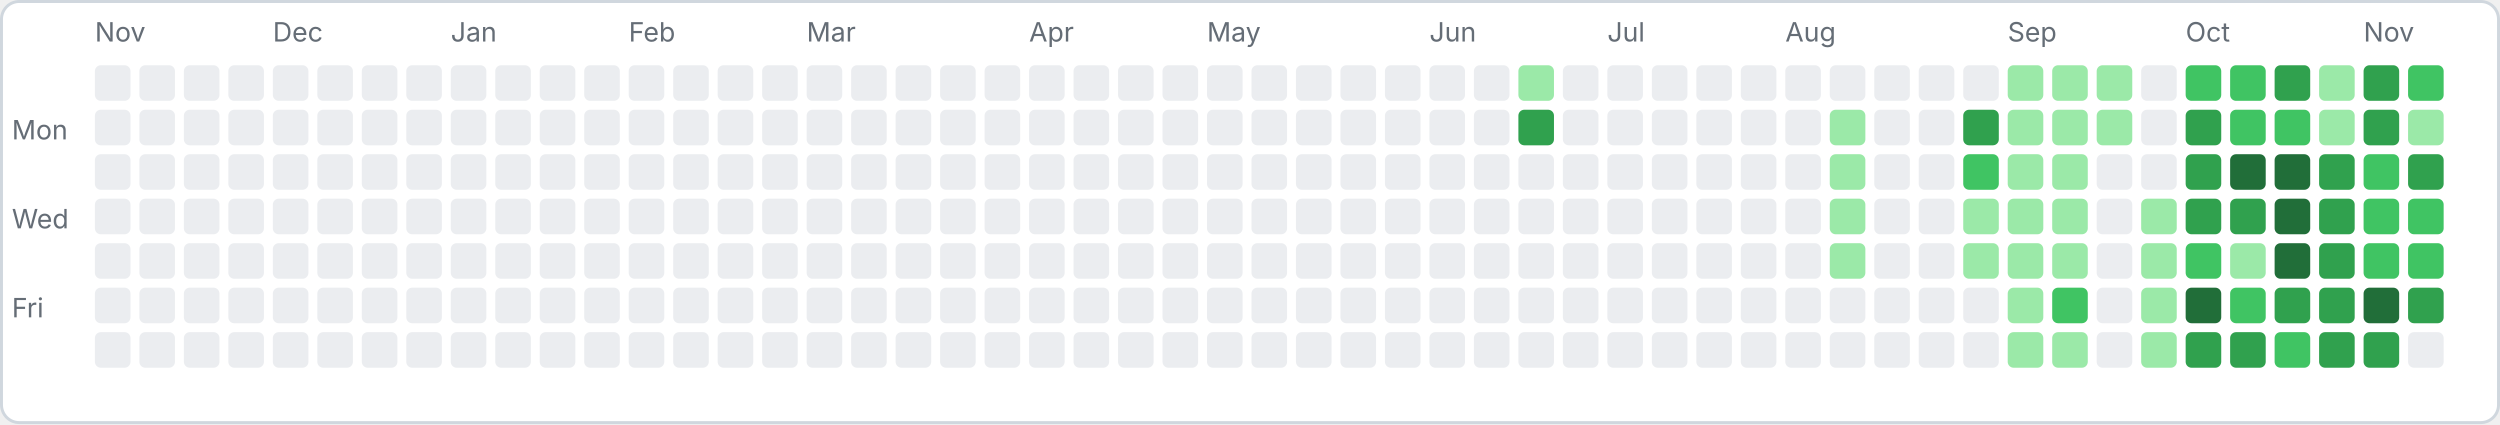
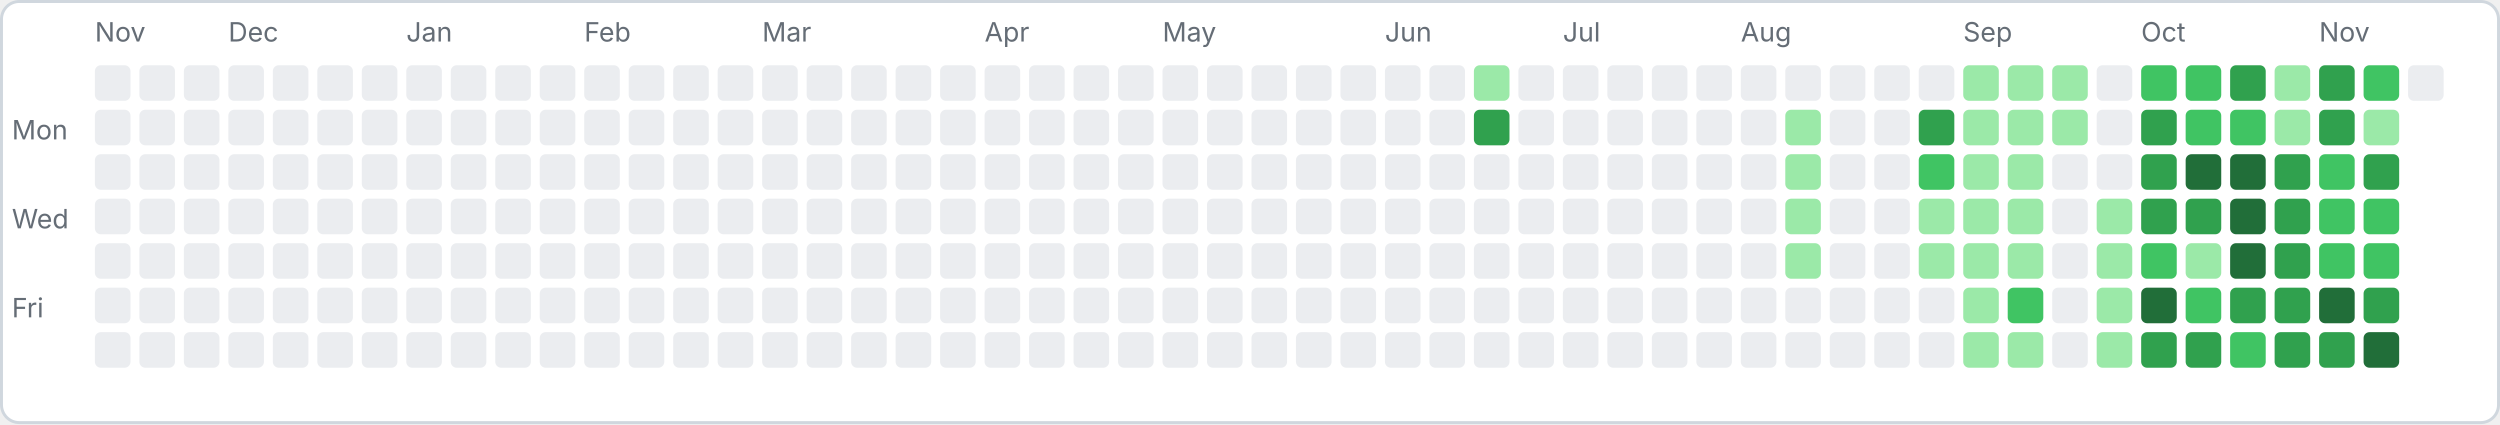
<svg xmlns="http://www.w3.org/2000/svg" width="843" height="143" viewBox="0 0 843 143">
  <rect x="0.5" y="0.5" width="842" height="142" rx="6" fill="#ffffff" stroke="#d0d7de" />
  <text x="4" y="47" font-family="-apple-system,sans-serif" font-size="9" fill="#656d76">Mon</text>
  <text x="4" y="77" font-family="-apple-system,sans-serif" font-size="9" fill="#656d76">Wed</text>
  <text x="4" y="107" font-family="-apple-system,sans-serif" font-size="9" fill="#656d76">Fri</text>
  <rect x="32" y="22" width="12" height="12" rx="2" fill="#ebedf0" />
  <rect x="32" y="37" width="12" height="12" rx="2" fill="#ebedf0" />
  <rect x="32" y="52" width="12" height="12" rx="2" fill="#ebedf0" />
  <rect x="32" y="67" width="12" height="12" rx="2" fill="#ebedf0" />
  <rect x="32" y="82" width="12" height="12" rx="2" fill="#ebedf0" />
  <rect x="32" y="97" width="12" height="12" rx="2" fill="#ebedf0" />
  <rect x="32" y="112" width="12" height="12" rx="2" fill="#ebedf0" />
  <text x="32" y="14" font-family="-apple-system,sans-serif" font-size="9" fill="#656d76">Nov</text>
  <rect x="47" y="22" width="12" height="12" rx="2" fill="#ebedf0" />
  <rect x="47" y="37" width="12" height="12" rx="2" fill="#ebedf0" />
  <rect x="47" y="52" width="12" height="12" rx="2" fill="#ebedf0" />
  <rect x="47" y="67" width="12" height="12" rx="2" fill="#ebedf0" />
  <rect x="47" y="82" width="12" height="12" rx="2" fill="#ebedf0" />
  <rect x="47" y="97" width="12" height="12" rx="2" fill="#ebedf0" />
  <rect x="47" y="112" width="12" height="12" rx="2" fill="#ebedf0" />
  <rect x="62" y="22" width="12" height="12" rx="2" fill="#ebedf0" />
  <rect x="62" y="37" width="12" height="12" rx="2" fill="#ebedf0" />
  <rect x="62" y="52" width="12" height="12" rx="2" fill="#ebedf0" />
  <rect x="62" y="67" width="12" height="12" rx="2" fill="#ebedf0" />
  <rect x="62" y="82" width="12" height="12" rx="2" fill="#ebedf0" />
  <rect x="62" y="97" width="12" height="12" rx="2" fill="#ebedf0" />
  <rect x="62" y="112" width="12" height="12" rx="2" fill="#ebedf0" />
  <rect x="77" y="22" width="12" height="12" rx="2" fill="#ebedf0" />
  <rect x="77" y="37" width="12" height="12" rx="2" fill="#ebedf0" />
  <rect x="77" y="52" width="12" height="12" rx="2" fill="#ebedf0" />
  <rect x="77" y="67" width="12" height="12" rx="2" fill="#ebedf0" />
  <rect x="77" y="82" width="12" height="12" rx="2" fill="#ebedf0" />
  <rect x="77" y="97" width="12" height="12" rx="2" fill="#ebedf0" />
  <rect x="77" y="112" width="12" height="12" rx="2" fill="#ebedf0" />
+   <text x="77" y="14" font-family="-apple-system,sans-serif" font-size="9" fill="#656d76">Dec</text>
  <rect x="92" y="22" width="12" height="12" rx="2" fill="#ebedf0" />
  <rect x="92" y="37" width="12" height="12" rx="2" fill="#ebedf0" />
  <rect x="92" y="52" width="12" height="12" rx="2" fill="#ebedf0" />
  <rect x="92" y="67" width="12" height="12" rx="2" fill="#ebedf0" />
  <rect x="92" y="82" width="12" height="12" rx="2" fill="#ebedf0" />
  <rect x="92" y="97" width="12" height="12" rx="2" fill="#ebedf0" />
  <rect x="92" y="112" width="12" height="12" rx="2" fill="#ebedf0" />
-   <text x="92" y="14" font-family="-apple-system,sans-serif" font-size="9" fill="#656d76">Dec</text>
  <rect x="107" y="22" width="12" height="12" rx="2" fill="#ebedf0" />
  <rect x="107" y="37" width="12" height="12" rx="2" fill="#ebedf0" />
  <rect x="107" y="52" width="12" height="12" rx="2" fill="#ebedf0" />
  <rect x="107" y="67" width="12" height="12" rx="2" fill="#ebedf0" />
  <rect x="107" y="82" width="12" height="12" rx="2" fill="#ebedf0" />
  <rect x="107" y="97" width="12" height="12" rx="2" fill="#ebedf0" />
  <rect x="107" y="112" width="12" height="12" rx="2" fill="#ebedf0" />
  <rect x="122" y="22" width="12" height="12" rx="2" fill="#ebedf0" />
  <rect x="122" y="37" width="12" height="12" rx="2" fill="#ebedf0" />
  <rect x="122" y="52" width="12" height="12" rx="2" fill="#ebedf0" />
  <rect x="122" y="67" width="12" height="12" rx="2" fill="#ebedf0" />
  <rect x="122" y="82" width="12" height="12" rx="2" fill="#ebedf0" />
  <rect x="122" y="97" width="12" height="12" rx="2" fill="#ebedf0" />
  <rect x="122" y="112" width="12" height="12" rx="2" fill="#ebedf0" />
  <rect x="137" y="22" width="12" height="12" rx="2" fill="#ebedf0" />
  <rect x="137" y="37" width="12" height="12" rx="2" fill="#ebedf0" />
  <rect x="137" y="52" width="12" height="12" rx="2" fill="#ebedf0" />
  <rect x="137" y="67" width="12" height="12" rx="2" fill="#ebedf0" />
  <rect x="137" y="82" width="12" height="12" rx="2" fill="#ebedf0" />
  <rect x="137" y="97" width="12" height="12" rx="2" fill="#ebedf0" />
  <rect x="137" y="112" width="12" height="12" rx="2" fill="#ebedf0" />
+   <text x="137" y="14" font-family="-apple-system,sans-serif" font-size="9" fill="#656d76">Jan</text>
  <rect x="152" y="22" width="12" height="12" rx="2" fill="#ebedf0" />
  <rect x="152" y="37" width="12" height="12" rx="2" fill="#ebedf0" />
  <rect x="152" y="52" width="12" height="12" rx="2" fill="#ebedf0" />
  <rect x="152" y="67" width="12" height="12" rx="2" fill="#ebedf0" />
  <rect x="152" y="82" width="12" height="12" rx="2" fill="#ebedf0" />
  <rect x="152" y="97" width="12" height="12" rx="2" fill="#ebedf0" />
  <rect x="152" y="112" width="12" height="12" rx="2" fill="#ebedf0" />
-   <text x="152" y="14" font-family="-apple-system,sans-serif" font-size="9" fill="#656d76">Jan</text>
  <rect x="167" y="22" width="12" height="12" rx="2" fill="#ebedf0" />
  <rect x="167" y="37" width="12" height="12" rx="2" fill="#ebedf0" />
  <rect x="167" y="52" width="12" height="12" rx="2" fill="#ebedf0" />
  <rect x="167" y="67" width="12" height="12" rx="2" fill="#ebedf0" />
  <rect x="167" y="82" width="12" height="12" rx="2" fill="#ebedf0" />
  <rect x="167" y="97" width="12" height="12" rx="2" fill="#ebedf0" />
  <rect x="167" y="112" width="12" height="12" rx="2" fill="#ebedf0" />
  <rect x="182" y="22" width="12" height="12" rx="2" fill="#ebedf0" />
  <rect x="182" y="37" width="12" height="12" rx="2" fill="#ebedf0" />
  <rect x="182" y="52" width="12" height="12" rx="2" fill="#ebedf0" />
  <rect x="182" y="67" width="12" height="12" rx="2" fill="#ebedf0" />
  <rect x="182" y="82" width="12" height="12" rx="2" fill="#ebedf0" />
  <rect x="182" y="97" width="12" height="12" rx="2" fill="#ebedf0" />
  <rect x="182" y="112" width="12" height="12" rx="2" fill="#ebedf0" />
  <rect x="197" y="22" width="12" height="12" rx="2" fill="#ebedf0" />
  <rect x="197" y="37" width="12" height="12" rx="2" fill="#ebedf0" />
  <rect x="197" y="52" width="12" height="12" rx="2" fill="#ebedf0" />
  <rect x="197" y="67" width="12" height="12" rx="2" fill="#ebedf0" />
  <rect x="197" y="82" width="12" height="12" rx="2" fill="#ebedf0" />
  <rect x="197" y="97" width="12" height="12" rx="2" fill="#ebedf0" />
  <rect x="197" y="112" width="12" height="12" rx="2" fill="#ebedf0" />
+   <text x="197" y="14" font-family="-apple-system,sans-serif" font-size="9" fill="#656d76">Feb</text>
  <rect x="212" y="22" width="12" height="12" rx="2" fill="#ebedf0" />
  <rect x="212" y="37" width="12" height="12" rx="2" fill="#ebedf0" />
  <rect x="212" y="52" width="12" height="12" rx="2" fill="#ebedf0" />
  <rect x="212" y="67" width="12" height="12" rx="2" fill="#ebedf0" />
  <rect x="212" y="82" width="12" height="12" rx="2" fill="#ebedf0" />
  <rect x="212" y="97" width="12" height="12" rx="2" fill="#ebedf0" />
  <rect x="212" y="112" width="12" height="12" rx="2" fill="#ebedf0" />
-   <text x="212" y="14" font-family="-apple-system,sans-serif" font-size="9" fill="#656d76">Feb</text>
  <rect x="227" y="22" width="12" height="12" rx="2" fill="#ebedf0" />
  <rect x="227" y="37" width="12" height="12" rx="2" fill="#ebedf0" />
  <rect x="227" y="52" width="12" height="12" rx="2" fill="#ebedf0" />
  <rect x="227" y="67" width="12" height="12" rx="2" fill="#ebedf0" />
  <rect x="227" y="82" width="12" height="12" rx="2" fill="#ebedf0" />
  <rect x="227" y="97" width="12" height="12" rx="2" fill="#ebedf0" />
  <rect x="227" y="112" width="12" height="12" rx="2" fill="#ebedf0" />
  <rect x="242" y="22" width="12" height="12" rx="2" fill="#ebedf0" />
  <rect x="242" y="37" width="12" height="12" rx="2" fill="#ebedf0" />
  <rect x="242" y="52" width="12" height="12" rx="2" fill="#ebedf0" />
  <rect x="242" y="67" width="12" height="12" rx="2" fill="#ebedf0" />
  <rect x="242" y="82" width="12" height="12" rx="2" fill="#ebedf0" />
  <rect x="242" y="97" width="12" height="12" rx="2" fill="#ebedf0" />
  <rect x="242" y="112" width="12" height="12" rx="2" fill="#ebedf0" />
  <rect x="257" y="22" width="12" height="12" rx="2" fill="#ebedf0" />
  <rect x="257" y="37" width="12" height="12" rx="2" fill="#ebedf0" />
  <rect x="257" y="52" width="12" height="12" rx="2" fill="#ebedf0" />
  <rect x="257" y="67" width="12" height="12" rx="2" fill="#ebedf0" />
  <rect x="257" y="82" width="12" height="12" rx="2" fill="#ebedf0" />
  <rect x="257" y="97" width="12" height="12" rx="2" fill="#ebedf0" />
  <rect x="257" y="112" width="12" height="12" rx="2" fill="#ebedf0" />
+   <text x="257" y="14" font-family="-apple-system,sans-serif" font-size="9" fill="#656d76">Mar</text>
  <rect x="272" y="22" width="12" height="12" rx="2" fill="#ebedf0" />
  <rect x="272" y="37" width="12" height="12" rx="2" fill="#ebedf0" />
  <rect x="272" y="52" width="12" height="12" rx="2" fill="#ebedf0" />
  <rect x="272" y="67" width="12" height="12" rx="2" fill="#ebedf0" />
  <rect x="272" y="82" width="12" height="12" rx="2" fill="#ebedf0" />
  <rect x="272" y="97" width="12" height="12" rx="2" fill="#ebedf0" />
  <rect x="272" y="112" width="12" height="12" rx="2" fill="#ebedf0" />
-   <text x="272" y="14" font-family="-apple-system,sans-serif" font-size="9" fill="#656d76">Mar</text>
  <rect x="287" y="22" width="12" height="12" rx="2" fill="#ebedf0" />
  <rect x="287" y="37" width="12" height="12" rx="2" fill="#ebedf0" />
  <rect x="287" y="52" width="12" height="12" rx="2" fill="#ebedf0" />
  <rect x="287" y="67" width="12" height="12" rx="2" fill="#ebedf0" />
  <rect x="287" y="82" width="12" height="12" rx="2" fill="#ebedf0" />
  <rect x="287" y="97" width="12" height="12" rx="2" fill="#ebedf0" />
  <rect x="287" y="112" width="12" height="12" rx="2" fill="#ebedf0" />
  <rect x="302" y="22" width="12" height="12" rx="2" fill="#ebedf0" />
  <rect x="302" y="37" width="12" height="12" rx="2" fill="#ebedf0" />
  <rect x="302" y="52" width="12" height="12" rx="2" fill="#ebedf0" />
  <rect x="302" y="67" width="12" height="12" rx="2" fill="#ebedf0" />
  <rect x="302" y="82" width="12" height="12" rx="2" fill="#ebedf0" />
  <rect x="302" y="97" width="12" height="12" rx="2" fill="#ebedf0" />
  <rect x="302" y="112" width="12" height="12" rx="2" fill="#ebedf0" />
  <rect x="317" y="22" width="12" height="12" rx="2" fill="#ebedf0" />
  <rect x="317" y="37" width="12" height="12" rx="2" fill="#ebedf0" />
  <rect x="317" y="52" width="12" height="12" rx="2" fill="#ebedf0" />
  <rect x="317" y="67" width="12" height="12" rx="2" fill="#ebedf0" />
  <rect x="317" y="82" width="12" height="12" rx="2" fill="#ebedf0" />
  <rect x="317" y="97" width="12" height="12" rx="2" fill="#ebedf0" />
  <rect x="317" y="112" width="12" height="12" rx="2" fill="#ebedf0" />
  <rect x="332" y="22" width="12" height="12" rx="2" fill="#ebedf0" />
  <rect x="332" y="37" width="12" height="12" rx="2" fill="#ebedf0" />
  <rect x="332" y="52" width="12" height="12" rx="2" fill="#ebedf0" />
  <rect x="332" y="67" width="12" height="12" rx="2" fill="#ebedf0" />
  <rect x="332" y="82" width="12" height="12" rx="2" fill="#ebedf0" />
  <rect x="332" y="97" width="12" height="12" rx="2" fill="#ebedf0" />
  <rect x="332" y="112" width="12" height="12" rx="2" fill="#ebedf0" />
+   <text x="332" y="14" font-family="-apple-system,sans-serif" font-size="9" fill="#656d76">Apr</text>
  <rect x="347" y="22" width="12" height="12" rx="2" fill="#ebedf0" />
  <rect x="347" y="37" width="12" height="12" rx="2" fill="#ebedf0" />
  <rect x="347" y="52" width="12" height="12" rx="2" fill="#ebedf0" />
  <rect x="347" y="67" width="12" height="12" rx="2" fill="#ebedf0" />
  <rect x="347" y="82" width="12" height="12" rx="2" fill="#ebedf0" />
  <rect x="347" y="97" width="12" height="12" rx="2" fill="#ebedf0" />
  <rect x="347" y="112" width="12" height="12" rx="2" fill="#ebedf0" />
-   <text x="347" y="14" font-family="-apple-system,sans-serif" font-size="9" fill="#656d76">Apr</text>
  <rect x="362" y="22" width="12" height="12" rx="2" fill="#ebedf0" />
  <rect x="362" y="37" width="12" height="12" rx="2" fill="#ebedf0" />
  <rect x="362" y="52" width="12" height="12" rx="2" fill="#ebedf0" />
  <rect x="362" y="67" width="12" height="12" rx="2" fill="#ebedf0" />
  <rect x="362" y="82" width="12" height="12" rx="2" fill="#ebedf0" />
  <rect x="362" y="97" width="12" height="12" rx="2" fill="#ebedf0" />
  <rect x="362" y="112" width="12" height="12" rx="2" fill="#ebedf0" />
  <rect x="377" y="22" width="12" height="12" rx="2" fill="#ebedf0" />
  <rect x="377" y="37" width="12" height="12" rx="2" fill="#ebedf0" />
  <rect x="377" y="52" width="12" height="12" rx="2" fill="#ebedf0" />
  <rect x="377" y="67" width="12" height="12" rx="2" fill="#ebedf0" />
  <rect x="377" y="82" width="12" height="12" rx="2" fill="#ebedf0" />
  <rect x="377" y="97" width="12" height="12" rx="2" fill="#ebedf0" />
  <rect x="377" y="112" width="12" height="12" rx="2" fill="#ebedf0" />
  <rect x="392" y="22" width="12" height="12" rx="2" fill="#ebedf0" />
  <rect x="392" y="37" width="12" height="12" rx="2" fill="#ebedf0" />
  <rect x="392" y="52" width="12" height="12" rx="2" fill="#ebedf0" />
  <rect x="392" y="67" width="12" height="12" rx="2" fill="#ebedf0" />
  <rect x="392" y="82" width="12" height="12" rx="2" fill="#ebedf0" />
  <rect x="392" y="97" width="12" height="12" rx="2" fill="#ebedf0" />
  <rect x="392" y="112" width="12" height="12" rx="2" fill="#ebedf0" />
+   <text x="392" y="14" font-family="-apple-system,sans-serif" font-size="9" fill="#656d76">May</text>
  <rect x="407" y="22" width="12" height="12" rx="2" fill="#ebedf0" />
  <rect x="407" y="37" width="12" height="12" rx="2" fill="#ebedf0" />
  <rect x="407" y="52" width="12" height="12" rx="2" fill="#ebedf0" />
  <rect x="407" y="67" width="12" height="12" rx="2" fill="#ebedf0" />
  <rect x="407" y="82" width="12" height="12" rx="2" fill="#ebedf0" />
  <rect x="407" y="97" width="12" height="12" rx="2" fill="#ebedf0" />
  <rect x="407" y="112" width="12" height="12" rx="2" fill="#ebedf0" />
-   <text x="407" y="14" font-family="-apple-system,sans-serif" font-size="9" fill="#656d76">May</text>
  <rect x="422" y="22" width="12" height="12" rx="2" fill="#ebedf0" />
  <rect x="422" y="37" width="12" height="12" rx="2" fill="#ebedf0" />
  <rect x="422" y="52" width="12" height="12" rx="2" fill="#ebedf0" />
  <rect x="422" y="67" width="12" height="12" rx="2" fill="#ebedf0" />
  <rect x="422" y="82" width="12" height="12" rx="2" fill="#ebedf0" />
  <rect x="422" y="97" width="12" height="12" rx="2" fill="#ebedf0" />
  <rect x="422" y="112" width="12" height="12" rx="2" fill="#ebedf0" />
  <rect x="437" y="22" width="12" height="12" rx="2" fill="#ebedf0" />
  <rect x="437" y="37" width="12" height="12" rx="2" fill="#ebedf0" />
  <rect x="437" y="52" width="12" height="12" rx="2" fill="#ebedf0" />
  <rect x="437" y="67" width="12" height="12" rx="2" fill="#ebedf0" />
  <rect x="437" y="82" width="12" height="12" rx="2" fill="#ebedf0" />
  <rect x="437" y="97" width="12" height="12" rx="2" fill="#ebedf0" />
  <rect x="437" y="112" width="12" height="12" rx="2" fill="#ebedf0" />
  <rect x="452" y="22" width="12" height="12" rx="2" fill="#ebedf0" />
  <rect x="452" y="37" width="12" height="12" rx="2" fill="#ebedf0" />
  <rect x="452" y="52" width="12" height="12" rx="2" fill="#ebedf0" />
  <rect x="452" y="67" width="12" height="12" rx="2" fill="#ebedf0" />
  <rect x="452" y="82" width="12" height="12" rx="2" fill="#ebedf0" />
  <rect x="452" y="97" width="12" height="12" rx="2" fill="#ebedf0" />
  <rect x="452" y="112" width="12" height="12" rx="2" fill="#ebedf0" />
  <rect x="467" y="22" width="12" height="12" rx="2" fill="#ebedf0" />
  <rect x="467" y="37" width="12" height="12" rx="2" fill="#ebedf0" />
  <rect x="467" y="52" width="12" height="12" rx="2" fill="#ebedf0" />
  <rect x="467" y="67" width="12" height="12" rx="2" fill="#ebedf0" />
  <rect x="467" y="82" width="12" height="12" rx="2" fill="#ebedf0" />
  <rect x="467" y="97" width="12" height="12" rx="2" fill="#ebedf0" />
  <rect x="467" y="112" width="12" height="12" rx="2" fill="#ebedf0" />
+   <text x="467" y="14" font-family="-apple-system,sans-serif" font-size="9" fill="#656d76">Jun</text>
  <rect x="482" y="22" width="12" height="12" rx="2" fill="#ebedf0" />
  <rect x="482" y="37" width="12" height="12" rx="2" fill="#ebedf0" />
  <rect x="482" y="52" width="12" height="12" rx="2" fill="#ebedf0" />
  <rect x="482" y="67" width="12" height="12" rx="2" fill="#ebedf0" />
  <rect x="482" y="82" width="12" height="12" rx="2" fill="#ebedf0" />
  <rect x="482" y="97" width="12" height="12" rx="2" fill="#ebedf0" />
  <rect x="482" y="112" width="12" height="12" rx="2" fill="#ebedf0" />
-   <text x="482" y="14" font-family="-apple-system,sans-serif" font-size="9" fill="#656d76">Jun</text>
-   <rect x="497" y="22" width="12" height="12" rx="2" fill="#ebedf0" />
-   <rect x="497" y="37" width="12" height="12" rx="2" fill="#ebedf0" />
+   <rect x="497" y="22" width="12" height="12" rx="2" fill="#9be9a8" />
+   <rect x="497" y="37" width="12" height="12" rx="2" fill="#30a14e" />
  <rect x="497" y="52" width="12" height="12" rx="2" fill="#ebedf0" />
  <rect x="497" y="67" width="12" height="12" rx="2" fill="#ebedf0" />
  <rect x="497" y="82" width="12" height="12" rx="2" fill="#ebedf0" />
  <rect x="497" y="97" width="12" height="12" rx="2" fill="#ebedf0" />
  <rect x="497" y="112" width="12" height="12" rx="2" fill="#ebedf0" />
-   <rect x="512" y="22" width="12" height="12" rx="2" fill="#9be9a8" />
-   <rect x="512" y="37" width="12" height="12" rx="2" fill="#30a14e" />
+   <rect x="512" y="22" width="12" height="12" rx="2" fill="#ebedf0" />
+   <rect x="512" y="37" width="12" height="12" rx="2" fill="#ebedf0" />
  <rect x="512" y="52" width="12" height="12" rx="2" fill="#ebedf0" />
  <rect x="512" y="67" width="12" height="12" rx="2" fill="#ebedf0" />
  <rect x="512" y="82" width="12" height="12" rx="2" fill="#ebedf0" />
  <rect x="512" y="97" width="12" height="12" rx="2" fill="#ebedf0" />
  <rect x="512" y="112" width="12" height="12" rx="2" fill="#ebedf0" />
  <rect x="527" y="22" width="12" height="12" rx="2" fill="#ebedf0" />
  <rect x="527" y="37" width="12" height="12" rx="2" fill="#ebedf0" />
  <rect x="527" y="52" width="12" height="12" rx="2" fill="#ebedf0" />
  <rect x="527" y="67" width="12" height="12" rx="2" fill="#ebedf0" />
  <rect x="527" y="82" width="12" height="12" rx="2" fill="#ebedf0" />
  <rect x="527" y="97" width="12" height="12" rx="2" fill="#ebedf0" />
  <rect x="527" y="112" width="12" height="12" rx="2" fill="#ebedf0" />
+   <text x="527" y="14" font-family="-apple-system,sans-serif" font-size="9" fill="#656d76">Jul</text>
  <rect x="542" y="22" width="12" height="12" rx="2" fill="#ebedf0" />
  <rect x="542" y="37" width="12" height="12" rx="2" fill="#ebedf0" />
  <rect x="542" y="52" width="12" height="12" rx="2" fill="#ebedf0" />
  <rect x="542" y="67" width="12" height="12" rx="2" fill="#ebedf0" />
  <rect x="542" y="82" width="12" height="12" rx="2" fill="#ebedf0" />
  <rect x="542" y="97" width="12" height="12" rx="2" fill="#ebedf0" />
  <rect x="542" y="112" width="12" height="12" rx="2" fill="#ebedf0" />
-   <text x="542" y="14" font-family="-apple-system,sans-serif" font-size="9" fill="#656d76">Jul</text>
  <rect x="557" y="22" width="12" height="12" rx="2" fill="#ebedf0" />
  <rect x="557" y="37" width="12" height="12" rx="2" fill="#ebedf0" />
  <rect x="557" y="52" width="12" height="12" rx="2" fill="#ebedf0" />
  <rect x="557" y="67" width="12" height="12" rx="2" fill="#ebedf0" />
  <rect x="557" y="82" width="12" height="12" rx="2" fill="#ebedf0" />
  <rect x="557" y="97" width="12" height="12" rx="2" fill="#ebedf0" />
  <rect x="557" y="112" width="12" height="12" rx="2" fill="#ebedf0" />
  <rect x="572" y="22" width="12" height="12" rx="2" fill="#ebedf0" />
  <rect x="572" y="37" width="12" height="12" rx="2" fill="#ebedf0" />
  <rect x="572" y="52" width="12" height="12" rx="2" fill="#ebedf0" />
  <rect x="572" y="67" width="12" height="12" rx="2" fill="#ebedf0" />
  <rect x="572" y="82" width="12" height="12" rx="2" fill="#ebedf0" />
  <rect x="572" y="97" width="12" height="12" rx="2" fill="#ebedf0" />
  <rect x="572" y="112" width="12" height="12" rx="2" fill="#ebedf0" />
  <rect x="587" y="22" width="12" height="12" rx="2" fill="#ebedf0" />
  <rect x="587" y="37" width="12" height="12" rx="2" fill="#ebedf0" />
  <rect x="587" y="52" width="12" height="12" rx="2" fill="#ebedf0" />
  <rect x="587" y="67" width="12" height="12" rx="2" fill="#ebedf0" />
  <rect x="587" y="82" width="12" height="12" rx="2" fill="#ebedf0" />
  <rect x="587" y="97" width="12" height="12" rx="2" fill="#ebedf0" />
  <rect x="587" y="112" width="12" height="12" rx="2" fill="#ebedf0" />
+   <text x="587" y="14" font-family="-apple-system,sans-serif" font-size="9" fill="#656d76">Aug</text>
  <rect x="602" y="22" width="12" height="12" rx="2" fill="#ebedf0" />
-   <rect x="602" y="37" width="12" height="12" rx="2" fill="#ebedf0" />
-   <rect x="602" y="52" width="12" height="12" rx="2" fill="#ebedf0" />
-   <rect x="602" y="67" width="12" height="12" rx="2" fill="#ebedf0" />
-   <rect x="602" y="82" width="12" height="12" rx="2" fill="#ebedf0" />
+   <rect x="602" y="37" width="12" height="12" rx="2" fill="#9be9a8" />
+   <rect x="602" y="52" width="12" height="12" rx="2" fill="#9be9a8" />
+   <rect x="602" y="67" width="12" height="12" rx="2" fill="#9be9a8" />
+   <rect x="602" y="82" width="12" height="12" rx="2" fill="#9be9a8" />
  <rect x="602" y="97" width="12" height="12" rx="2" fill="#ebedf0" />
  <rect x="602" y="112" width="12" height="12" rx="2" fill="#ebedf0" />
-   <text x="602" y="14" font-family="-apple-system,sans-serif" font-size="9" fill="#656d76">Aug</text>
  <rect x="617" y="22" width="12" height="12" rx="2" fill="#ebedf0" />
-   <rect x="617" y="37" width="12" height="12" rx="2" fill="#9be9a8" />
-   <rect x="617" y="52" width="12" height="12" rx="2" fill="#9be9a8" />
-   <rect x="617" y="67" width="12" height="12" rx="2" fill="#9be9a8" />
-   <rect x="617" y="82" width="12" height="12" rx="2" fill="#9be9a8" />
+   <rect x="617" y="37" width="12" height="12" rx="2" fill="#ebedf0" />
+   <rect x="617" y="52" width="12" height="12" rx="2" fill="#ebedf0" />
+   <rect x="617" y="67" width="12" height="12" rx="2" fill="#ebedf0" />
+   <rect x="617" y="82" width="12" height="12" rx="2" fill="#ebedf0" />
  <rect x="617" y="97" width="12" height="12" rx="2" fill="#ebedf0" />
  <rect x="617" y="112" width="12" height="12" rx="2" fill="#ebedf0" />
  <rect x="632" y="22" width="12" height="12" rx="2" fill="#ebedf0" />
  <rect x="632" y="37" width="12" height="12" rx="2" fill="#ebedf0" />
  <rect x="632" y="52" width="12" height="12" rx="2" fill="#ebedf0" />
  <rect x="632" y="67" width="12" height="12" rx="2" fill="#ebedf0" />
  <rect x="632" y="82" width="12" height="12" rx="2" fill="#ebedf0" />
  <rect x="632" y="97" width="12" height="12" rx="2" fill="#ebedf0" />
  <rect x="632" y="112" width="12" height="12" rx="2" fill="#ebedf0" />
  <rect x="647" y="22" width="12" height="12" rx="2" fill="#ebedf0" />
-   <rect x="647" y="37" width="12" height="12" rx="2" fill="#ebedf0" />
-   <rect x="647" y="52" width="12" height="12" rx="2" fill="#ebedf0" />
-   <rect x="647" y="67" width="12" height="12" rx="2" fill="#ebedf0" />
-   <rect x="647" y="82" width="12" height="12" rx="2" fill="#ebedf0" />
+   <rect x="647" y="37" width="12" height="12" rx="2" fill="#30a14e" />
+   <rect x="647" y="52" width="12" height="12" rx="2" fill="#40c463" />
+   <rect x="647" y="67" width="12" height="12" rx="2" fill="#9be9a8" />
+   <rect x="647" y="82" width="12" height="12" rx="2" fill="#9be9a8" />
  <rect x="647" y="97" width="12" height="12" rx="2" fill="#ebedf0" />
  <rect x="647" y="112" width="12" height="12" rx="2" fill="#ebedf0" />
-   <rect x="662" y="22" width="12" height="12" rx="2" fill="#ebedf0" />
-   <rect x="662" y="37" width="12" height="12" rx="2" fill="#30a14e" />
-   <rect x="662" y="52" width="12" height="12" rx="2" fill="#40c463" />
+   <rect x="662" y="22" width="12" height="12" rx="2" fill="#9be9a8" />
+   <rect x="662" y="37" width="12" height="12" rx="2" fill="#9be9a8" />
+   <rect x="662" y="52" width="12" height="12" rx="2" fill="#9be9a8" />
  <rect x="662" y="67" width="12" height="12" rx="2" fill="#9be9a8" />
  <rect x="662" y="82" width="12" height="12" rx="2" fill="#9be9a8" />
-   <rect x="662" y="97" width="12" height="12" rx="2" fill="#ebedf0" />
-   <rect x="662" y="112" width="12" height="12" rx="2" fill="#ebedf0" />
+   <rect x="662" y="97" width="12" height="12" rx="2" fill="#9be9a8" />
+   <rect x="662" y="112" width="12" height="12" rx="2" fill="#9be9a8" />
+   <text x="662" y="14" font-family="-apple-system,sans-serif" font-size="9" fill="#656d76">Sep</text>
  <rect x="677" y="22" width="12" height="12" rx="2" fill="#9be9a8" />
  <rect x="677" y="37" width="12" height="12" rx="2" fill="#9be9a8" />
  <rect x="677" y="52" width="12" height="12" rx="2" fill="#9be9a8" />
  <rect x="677" y="67" width="12" height="12" rx="2" fill="#9be9a8" />
  <rect x="677" y="82" width="12" height="12" rx="2" fill="#9be9a8" />
-   <rect x="677" y="97" width="12" height="12" rx="2" fill="#9be9a8" />
+   <rect x="677" y="97" width="12" height="12" rx="2" fill="#40c463" />
  <rect x="677" y="112" width="12" height="12" rx="2" fill="#9be9a8" />
-   <text x="677" y="14" font-family="-apple-system,sans-serif" font-size="9" fill="#656d76">Sep</text>
  <rect x="692" y="22" width="12" height="12" rx="2" fill="#9be9a8" />
  <rect x="692" y="37" width="12" height="12" rx="2" fill="#9be9a8" />
-   <rect x="692" y="52" width="12" height="12" rx="2" fill="#9be9a8" />
-   <rect x="692" y="67" width="12" height="12" rx="2" fill="#9be9a8" />
-   <rect x="692" y="82" width="12" height="12" rx="2" fill="#9be9a8" />
-   <rect x="692" y="97" width="12" height="12" rx="2" fill="#40c463" />
-   <rect x="692" y="112" width="12" height="12" rx="2" fill="#9be9a8" />
-   <rect x="707" y="22" width="12" height="12" rx="2" fill="#9be9a8" />
-   <rect x="707" y="37" width="12" height="12" rx="2" fill="#9be9a8" />
+   <rect x="692" y="52" width="12" height="12" rx="2" fill="#ebedf0" />
+   <rect x="692" y="67" width="12" height="12" rx="2" fill="#ebedf0" />
+   <rect x="692" y="82" width="12" height="12" rx="2" fill="#ebedf0" />
+   <rect x="692" y="97" width="12" height="12" rx="2" fill="#ebedf0" />
+   <rect x="692" y="112" width="12" height="12" rx="2" fill="#ebedf0" />
+   <rect x="707" y="22" width="12" height="12" rx="2" fill="#ebedf0" />
+   <rect x="707" y="37" width="12" height="12" rx="2" fill="#ebedf0" />
  <rect x="707" y="52" width="12" height="12" rx="2" fill="#ebedf0" />
-   <rect x="707" y="67" width="12" height="12" rx="2" fill="#ebedf0" />
-   <rect x="707" y="82" width="12" height="12" rx="2" fill="#ebedf0" />
-   <rect x="707" y="97" width="12" height="12" rx="2" fill="#ebedf0" />
-   <rect x="707" y="112" width="12" height="12" rx="2" fill="#ebedf0" />
-   <rect x="722" y="22" width="12" height="12" rx="2" fill="#ebedf0" />
-   <rect x="722" y="37" width="12" height="12" rx="2" fill="#ebedf0" />
-   <rect x="722" y="52" width="12" height="12" rx="2" fill="#ebedf0" />
-   <rect x="722" y="67" width="12" height="12" rx="2" fill="#9be9a8" />
-   <rect x="722" y="82" width="12" height="12" rx="2" fill="#9be9a8" />
-   <rect x="722" y="97" width="12" height="12" rx="2" fill="#9be9a8" />
-   <rect x="722" y="112" width="12" height="12" rx="2" fill="#9be9a8" />
+   <rect x="707" y="67" width="12" height="12" rx="2" fill="#9be9a8" />
+   <rect x="707" y="82" width="12" height="12" rx="2" fill="#9be9a8" />
+   <rect x="707" y="97" width="12" height="12" rx="2" fill="#9be9a8" />
+   <rect x="707" y="112" width="12" height="12" rx="2" fill="#9be9a8" />
+   <rect x="722" y="22" width="12" height="12" rx="2" fill="#40c463" />
+   <rect x="722" y="37" width="12" height="12" rx="2" fill="#30a14e" />
+   <rect x="722" y="52" width="12" height="12" rx="2" fill="#30a14e" />
+   <rect x="722" y="67" width="12" height="12" rx="2" fill="#30a14e" />
+   <rect x="722" y="82" width="12" height="12" rx="2" fill="#40c463" />
+   <rect x="722" y="97" width="12" height="12" rx="2" fill="#216e39" />
+   <rect x="722" y="112" width="12" height="12" rx="2" fill="#30a14e" />
+   <text x="722" y="14" font-family="-apple-system,sans-serif" font-size="9" fill="#656d76">Oct</text>
  <rect x="737" y="22" width="12" height="12" rx="2" fill="#40c463" />
-   <rect x="737" y="37" width="12" height="12" rx="2" fill="#30a14e" />
-   <rect x="737" y="52" width="12" height="12" rx="2" fill="#30a14e" />
+   <rect x="737" y="37" width="12" height="12" rx="2" fill="#40c463" />
+   <rect x="737" y="52" width="12" height="12" rx="2" fill="#216e39" />
  <rect x="737" y="67" width="12" height="12" rx="2" fill="#30a14e" />
-   <rect x="737" y="82" width="12" height="12" rx="2" fill="#40c463" />
-   <rect x="737" y="97" width="12" height="12" rx="2" fill="#216e39" />
+   <rect x="737" y="82" width="12" height="12" rx="2" fill="#9be9a8" />
+   <rect x="737" y="97" width="12" height="12" rx="2" fill="#40c463" />
  <rect x="737" y="112" width="12" height="12" rx="2" fill="#30a14e" />
-   <text x="737" y="14" font-family="-apple-system,sans-serif" font-size="9" fill="#656d76">Oct</text>
-   <rect x="752" y="22" width="12" height="12" rx="2" fill="#40c463" />
+   <rect x="752" y="22" width="12" height="12" rx="2" fill="#30a14e" />
  <rect x="752" y="37" width="12" height="12" rx="2" fill="#40c463" />
  <rect x="752" y="52" width="12" height="12" rx="2" fill="#216e39" />
-   <rect x="752" y="67" width="12" height="12" rx="2" fill="#30a14e" />
-   <rect x="752" y="82" width="12" height="12" rx="2" fill="#9be9a8" />
-   <rect x="752" y="97" width="12" height="12" rx="2" fill="#40c463" />
-   <rect x="752" y="112" width="12" height="12" rx="2" fill="#30a14e" />
-   <rect x="767" y="22" width="12" height="12" rx="2" fill="#30a14e" />
-   <rect x="767" y="37" width="12" height="12" rx="2" fill="#40c463" />
-   <rect x="767" y="52" width="12" height="12" rx="2" fill="#216e39" />
-   <rect x="767" y="67" width="12" height="12" rx="2" fill="#216e39" />
-   <rect x="767" y="82" width="12" height="12" rx="2" fill="#216e39" />
+   <rect x="752" y="67" width="12" height="12" rx="2" fill="#216e39" />
+   <rect x="752" y="82" width="12" height="12" rx="2" fill="#216e39" />
+   <rect x="752" y="97" width="12" height="12" rx="2" fill="#30a14e" />
+   <rect x="752" y="112" width="12" height="12" rx="2" fill="#40c463" />
+   <rect x="767" y="22" width="12" height="12" rx="2" fill="#9be9a8" />
+   <rect x="767" y="37" width="12" height="12" rx="2" fill="#9be9a8" />
+   <rect x="767" y="52" width="12" height="12" rx="2" fill="#30a14e" />
+   <rect x="767" y="67" width="12" height="12" rx="2" fill="#30a14e" />
+   <rect x="767" y="82" width="12" height="12" rx="2" fill="#30a14e" />
  <rect x="767" y="97" width="12" height="12" rx="2" fill="#30a14e" />
-   <rect x="767" y="112" width="12" height="12" rx="2" fill="#40c463" />
-   <rect x="782" y="22" width="12" height="12" rx="2" fill="#9be9a8" />
-   <rect x="782" y="37" width="12" height="12" rx="2" fill="#9be9a8" />
-   <rect x="782" y="52" width="12" height="12" rx="2" fill="#30a14e" />
-   <rect x="782" y="67" width="12" height="12" rx="2" fill="#30a14e" />
-   <rect x="782" y="82" width="12" height="12" rx="2" fill="#30a14e" />
-   <rect x="782" y="97" width="12" height="12" rx="2" fill="#30a14e" />
+   <rect x="767" y="112" width="12" height="12" rx="2" fill="#30a14e" />
+   <rect x="782" y="22" width="12" height="12" rx="2" fill="#30a14e" />
+   <rect x="782" y="37" width="12" height="12" rx="2" fill="#30a14e" />
+   <rect x="782" y="52" width="12" height="12" rx="2" fill="#40c463" />
+   <rect x="782" y="67" width="12" height="12" rx="2" fill="#40c463" />
+   <rect x="782" y="82" width="12" height="12" rx="2" fill="#40c463" />
+   <rect x="782" y="97" width="12" height="12" rx="2" fill="#216e39" />
  <rect x="782" y="112" width="12" height="12" rx="2" fill="#30a14e" />
-   <rect x="797" y="22" width="12" height="12" rx="2" fill="#30a14e" />
-   <rect x="797" y="37" width="12" height="12" rx="2" fill="#30a14e" />
-   <rect x="797" y="52" width="12" height="12" rx="2" fill="#40c463" />
+   <text x="782" y="14" font-family="-apple-system,sans-serif" font-size="9" fill="#656d76">Nov</text>
+   <rect x="797" y="22" width="12" height="12" rx="2" fill="#40c463" />
+   <rect x="797" y="37" width="12" height="12" rx="2" fill="#9be9a8" />
+   <rect x="797" y="52" width="12" height="12" rx="2" fill="#30a14e" />
  <rect x="797" y="67" width="12" height="12" rx="2" fill="#40c463" />
  <rect x="797" y="82" width="12" height="12" rx="2" fill="#40c463" />
-   <rect x="797" y="97" width="12" height="12" rx="2" fill="#216e39" />
-   <rect x="797" y="112" width="12" height="12" rx="2" fill="#30a14e" />
-   <text x="797" y="14" font-family="-apple-system,sans-serif" font-size="9" fill="#656d76">Nov</text>
-   <rect x="812" y="22" width="12" height="12" rx="2" fill="#40c463" />
-   <rect x="812" y="37" width="12" height="12" rx="2" fill="#9be9a8" />
-   <rect x="812" y="52" width="12" height="12" rx="2" fill="#30a14e" />
-   <rect x="812" y="67" width="12" height="12" rx="2" fill="#40c463" />
-   <rect x="812" y="82" width="12" height="12" rx="2" fill="#40c463" />
-   <rect x="812" y="97" width="12" height="12" rx="2" fill="#30a14e" />
-   <rect x="812" y="112" width="12" height="12" rx="2" fill="#ebedf0" />
+   <rect x="797" y="97" width="12" height="12" rx="2" fill="#30a14e" />
+   <rect x="797" y="112" width="12" height="12" rx="2" fill="#216e39" />
+   <rect x="812" y="22" width="12" height="12" rx="2" fill="#ebedf0" />
</svg>
